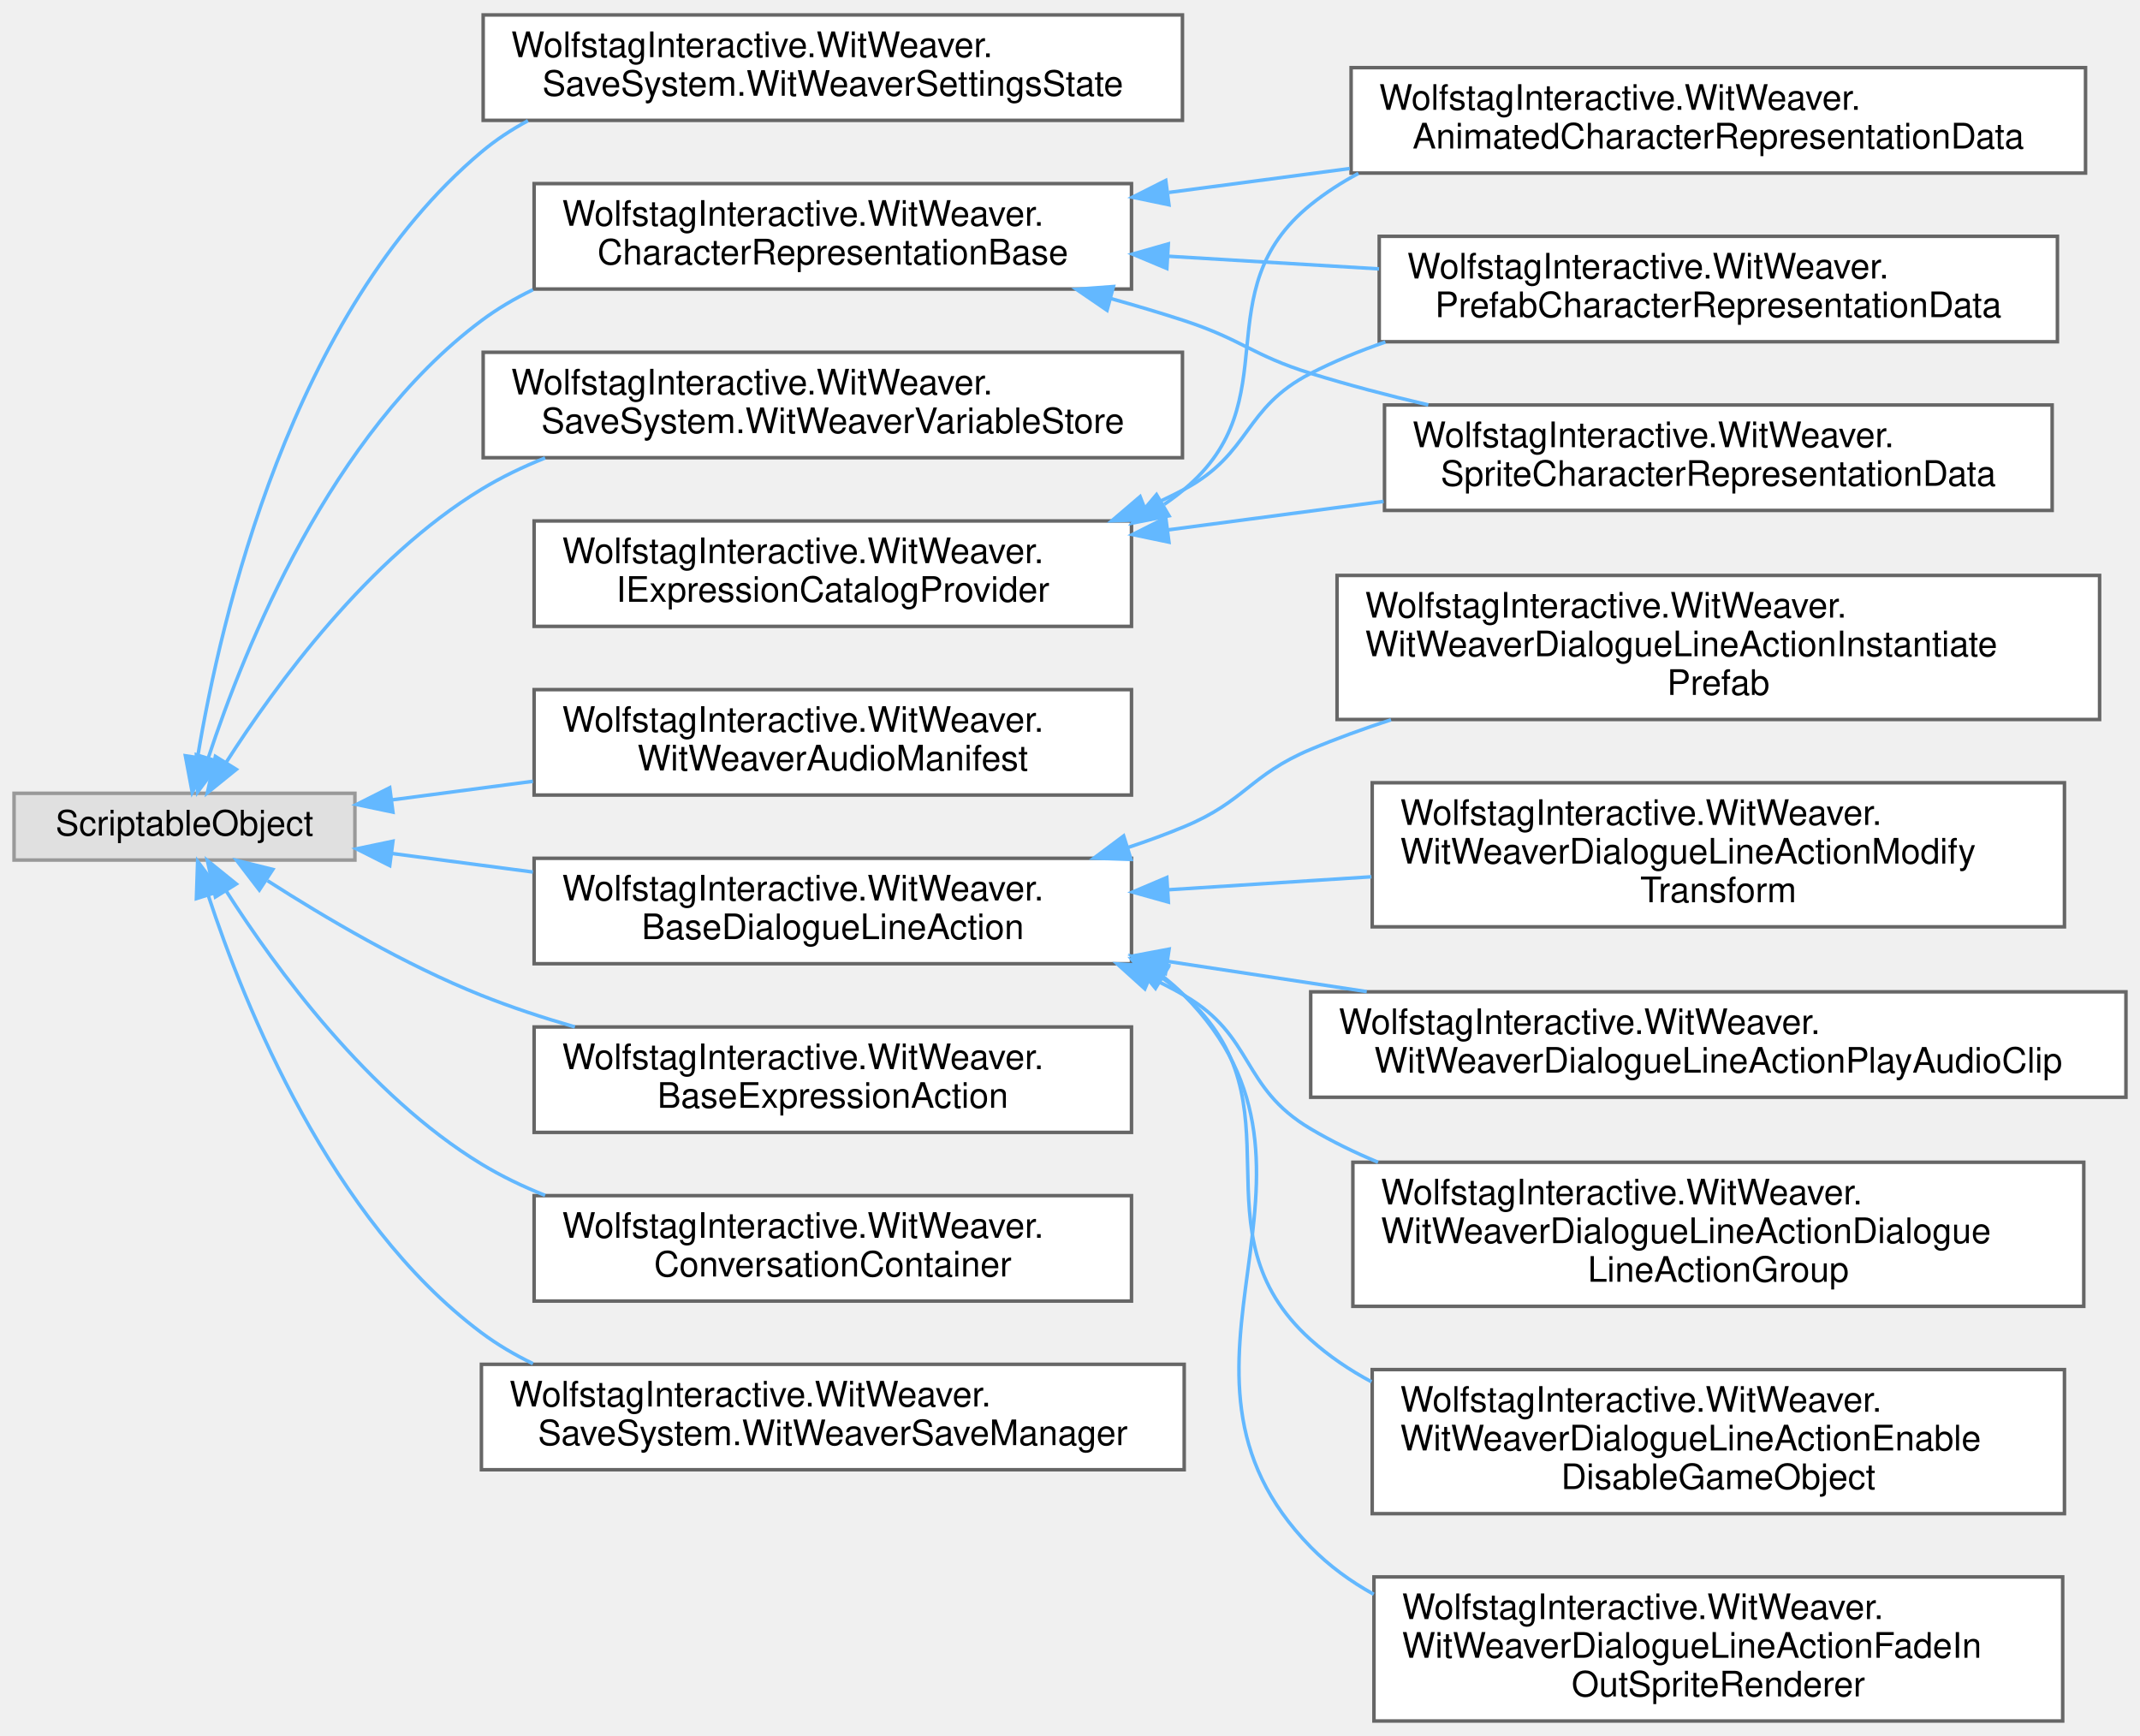
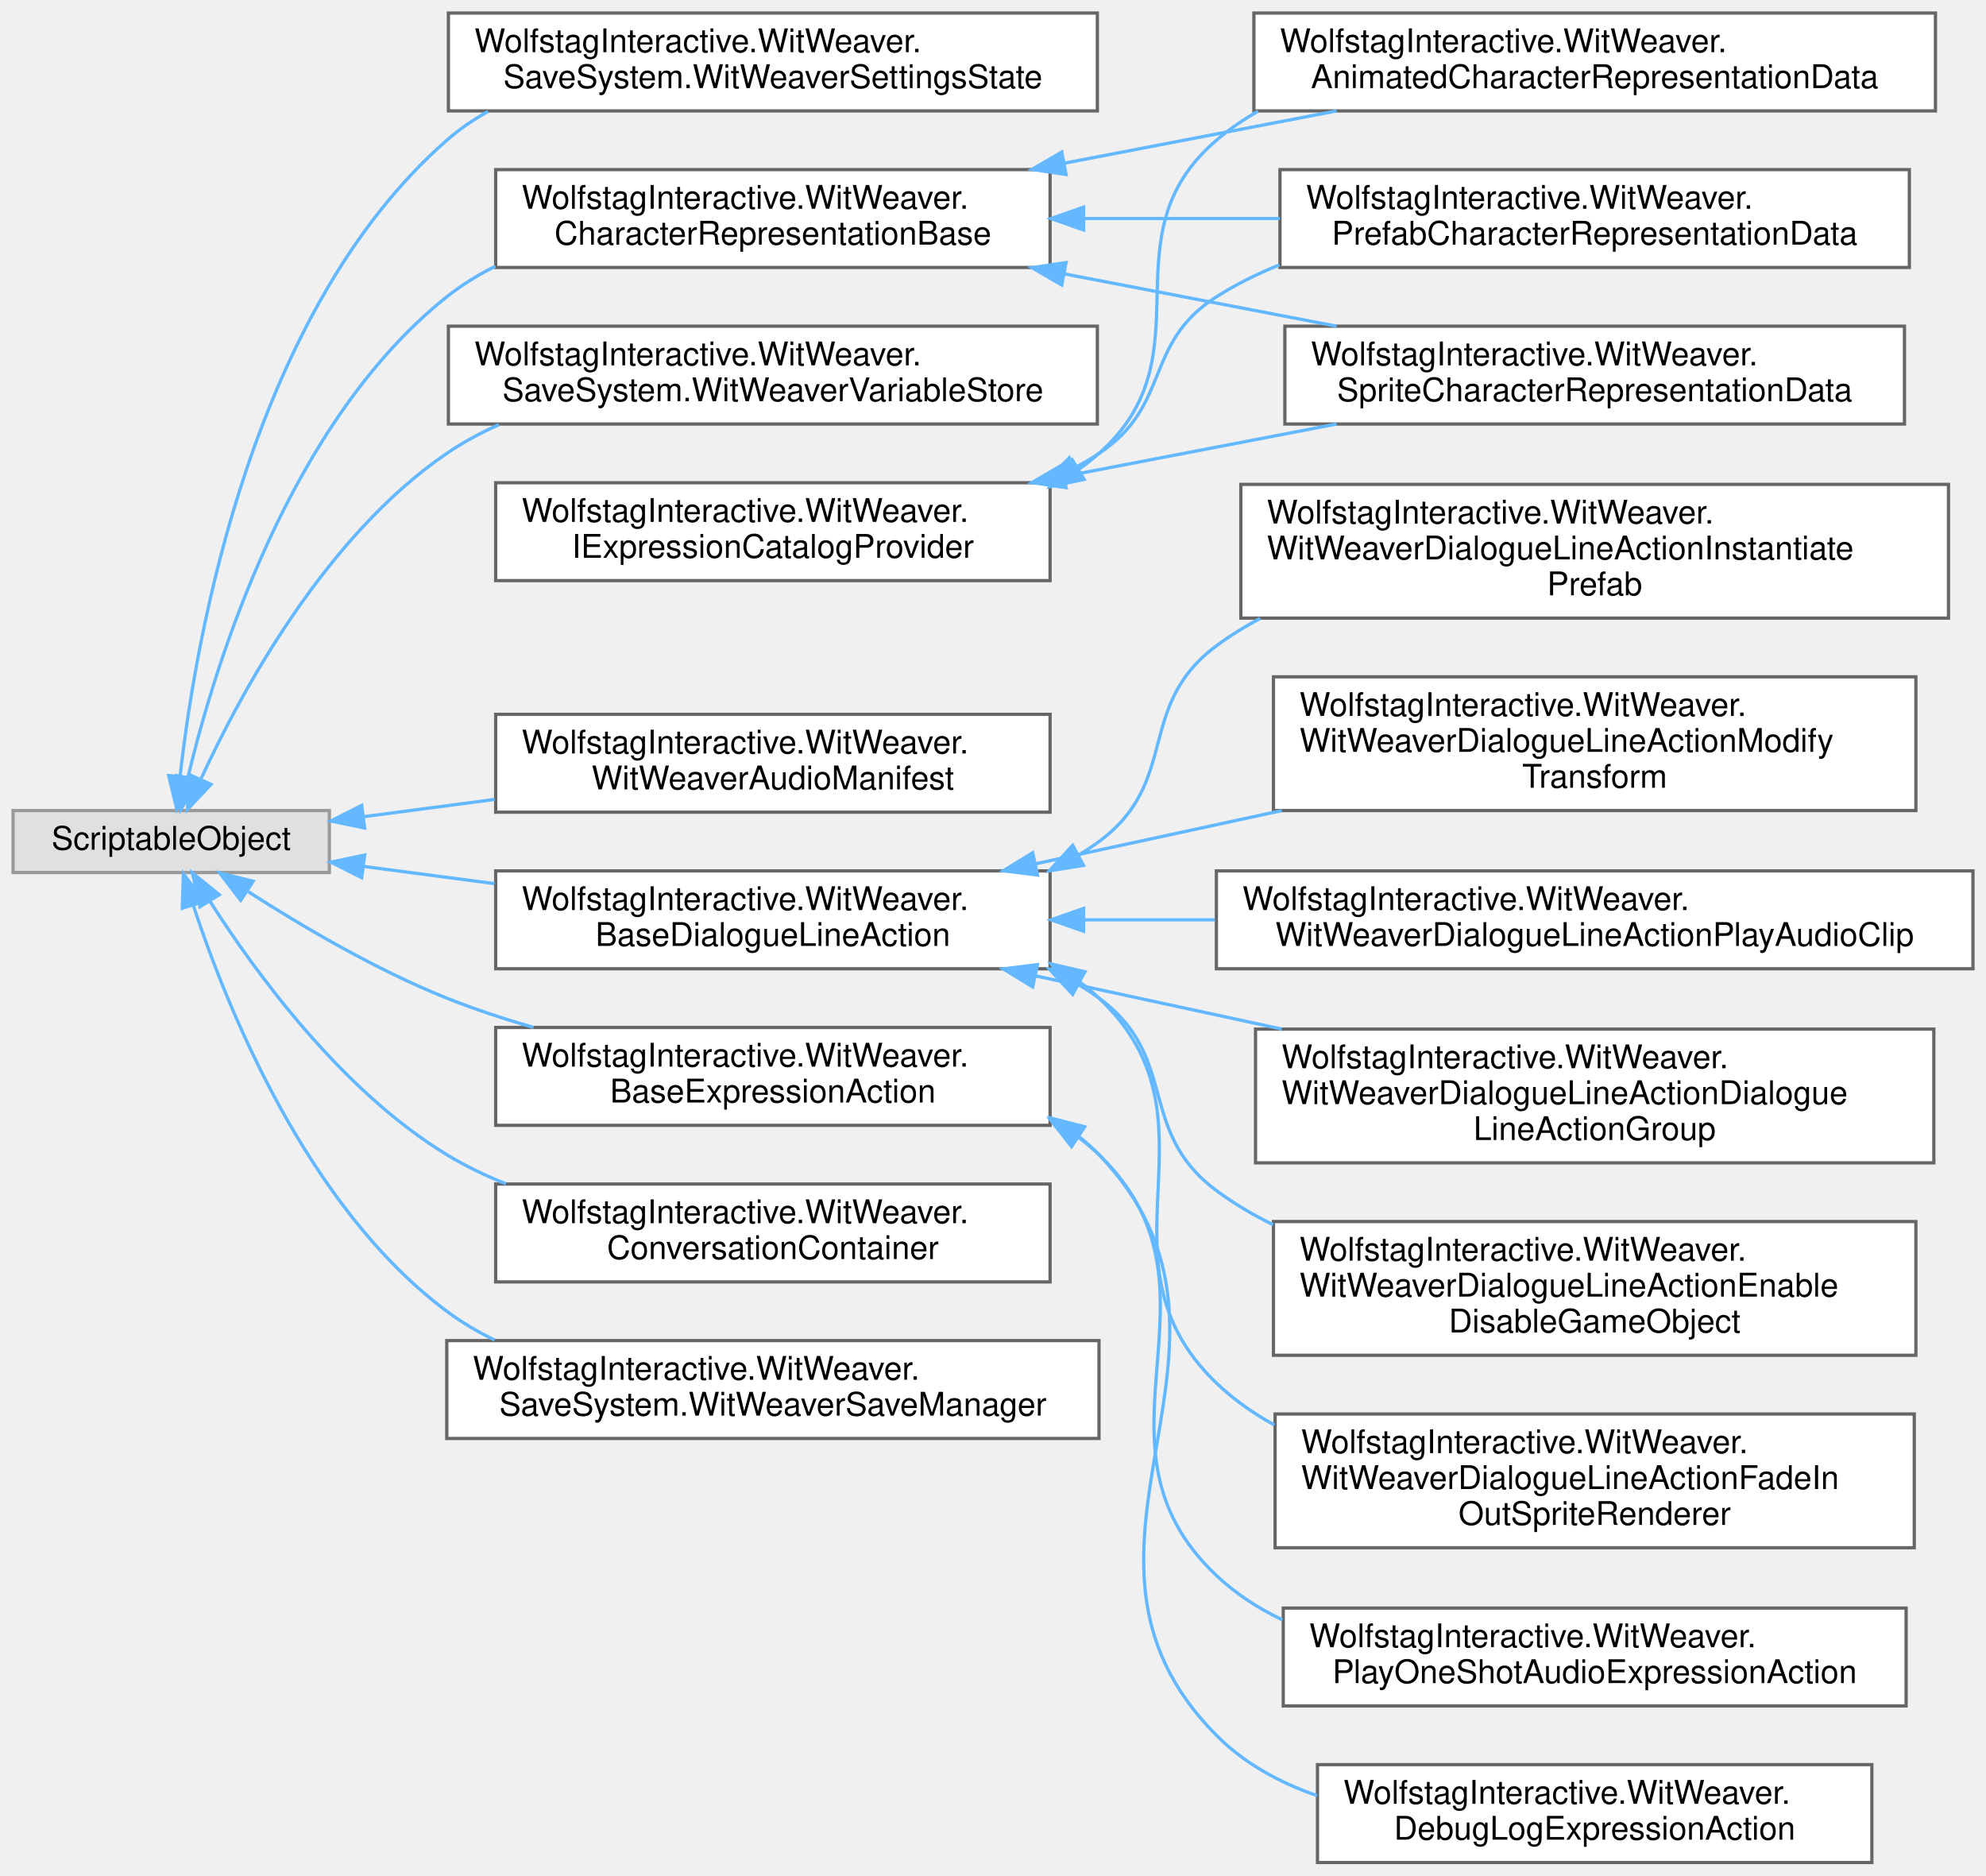
- <svg xmlns="http://www.w3.org/2000/svg" xmlns:xlink="http://www.w3.org/1999/xlink" width="609pt" height="494pt" viewBox="0.00 0.00 609.00 493.50">
-   <g id="graph0" class="graph" transform="scale(1 1) rotate(0) translate(4 489.5)">
+ <svg xmlns="http://www.w3.org/2000/svg" xmlns:xlink="http://www.w3.org/1999/xlink" width="609pt" height="575pt" viewBox="0.00 0.00 609.00 575.00">
+   <g id="graph0" class="graph" transform="scale(1 1) rotate(0) translate(4 571)">
    <g id="Node000000" class="node">
      <g id="a_Node000000">
        <a xlink:href="interfaceWolfstagInteractive_1_1WitWeaver_1_1IExpressionCatalogProvider.html" target="_top" xlink:title="Implemented by character representations that expose a list of expressions (stable GUID + human-reada...">
-           <polygon fill="white" stroke="#666666" points="318,-341.5 148,-341.5 148,-311.5 318,-311.5 318,-341.5" />
-           <text text-anchor="start" x="156" y="-329.5" font-family="Helvetica,sans-Serif" font-size="10.00">WolfstagInteractive.WitWeaver.</text>
-           <text text-anchor="middle" x="233" y="-318.5" font-family="Helvetica,sans-Serif" font-size="10.00">IExpressionCatalogProvider</text>
+           <polygon fill="white" stroke="#666666" points="318,-423 148,-423 148,-393 318,-393 318,-423" />
+           <text text-anchor="start" x="156" y="-411" font-family="Helvetica,sans-Serif" font-size="10.00">WolfstagInteractive.WitWeaver.</text>
+           <text text-anchor="middle" x="233" y="-400" font-family="Helvetica,sans-Serif" font-size="10.00">IExpressionCatalogProvider</text>
        </a>
      </g>
    </g>
    <g id="Node000001" class="node">
      <g id="a_Node000001">
        <a xlink:href="classWolfstagInteractive_1_1WitWeaver_1_1AnimatedCharacterRepresentationData.html" target="_top" xlink:title=" ">
-           <polygon fill="white" stroke="#666666" points="589.5,-470.5 380.5,-470.5 380.5,-440.5 589.5,-440.5 589.5,-470.5" />
-           <text text-anchor="start" x="388.5" y="-458.5" font-family="Helvetica,sans-Serif" font-size="10.00">WolfstagInteractive.WitWeaver.</text>
-           <text text-anchor="middle" x="485" y="-447.5" font-family="Helvetica,sans-Serif" font-size="10.00">AnimatedCharacterRepresentationData</text>
+           <polygon fill="white" stroke="#666666" points="589.5,-567 380.5,-567 380.5,-537 589.5,-537 589.5,-567" />
+           <text text-anchor="start" x="388.5" y="-555" font-family="Helvetica,sans-Serif" font-size="10.00">WolfstagInteractive.WitWeaver.</text>
+           <text text-anchor="middle" x="485" y="-544" font-family="Helvetica,sans-Serif" font-size="10.00">AnimatedCharacterRepresentationData</text>
        </a>
      </g>
    </g>
    <g id="edge62_Node000000_Node000001" class="edge">
      <g id="a_edge62_Node000000_Node000001">
        <a xlink:title=" ">
-           <path fill="none" stroke="#63b8ff" d="M327.31,-346.22C329.28,-347.56 331.18,-348.98 333,-350.5 363.25,-375.73 338.35,-406.75 369,-431.5 373.21,-434.89 377.77,-437.84 382.58,-440.4" />
-           <polygon fill="#63b8ff" stroke="#63b8ff" points="328.68,-342.96 318.29,-340.9 325.12,-348.99 328.68,-342.96" />
+           <path fill="none" stroke="#63b8ff" d="M326.8,-427.12C328.96,-428.63 331.03,-430.26 333,-432 367.11,-462.22 334.41,-498.34 369,-528 372.95,-531.39 377.25,-534.33 381.8,-536.9" />
+           <polygon fill="#63b8ff" stroke="#63b8ff" points="328.44,-424.03 318.07,-421.85 324.82,-430.02 328.44,-424.03" />
        </a>
      </g>
    </g>
    <g id="Node000003" class="node">
      <g id="a_Node000003">
        <a xlink:href="classWolfstagInteractive_1_1WitWeaver_1_1PrefabCharacterRepresentationData.html" target="_top" xlink:title="Defines how a prefab-based character is displayed in a WitWeaver conversation.">
-           <polygon fill="white" stroke="#666666" points="581.5,-422.5 388.5,-422.5 388.5,-392.5 581.5,-392.5 581.5,-422.5" />
-           <text text-anchor="start" x="396.5" y="-410.5" font-family="Helvetica,sans-Serif" font-size="10.00">WolfstagInteractive.WitWeaver.</text>
-           <text text-anchor="middle" x="485" y="-399.5" font-family="Helvetica,sans-Serif" font-size="10.00">PrefabCharacterRepresentationData</text>
+           <polygon fill="white" stroke="#666666" points="581.5,-519 388.5,-519 388.5,-489 581.5,-489 581.5,-519" />
+           <text text-anchor="start" x="396.5" y="-507" font-family="Helvetica,sans-Serif" font-size="10.00">WolfstagInteractive.WitWeaver.</text>
+           <text text-anchor="middle" x="485" y="-496" font-family="Helvetica,sans-Serif" font-size="10.00">PrefabCharacterRepresentationData</text>
        </a>
      </g>
    </g>
    <g id="edge63_Node000000_Node000003" class="edge">
      <g id="a_edge63_Node000000_Node000003">
        <a xlink:title=" ">
-           <path fill="none" stroke="#63b8ff" d="M321.98,-345.26C325.77,-346.87 329.46,-348.61 333,-350.5 352.15,-360.71 349.69,-373.6 369,-383.5 375.71,-386.94 382.89,-389.89 390.25,-392.42" />
-           <polygon fill="#63b8ff" stroke="#63b8ff" points="322.99,-341.9 312.4,-341.54 320.45,-348.42 322.99,-341.9" />
+           <path fill="none" stroke="#63b8ff" d="M325.47,-427.52C328.06,-428.91 330.58,-430.4 333,-432 355.27,-446.67 346.5,-465.69 369,-480 375.02,-483.83 381.55,-487.06 388.33,-489.79" />
+           <polygon fill="#63b8ff" stroke="#63b8ff" points="326.93,-424.34 316.4,-423.16 323.89,-430.65 326.93,-424.34" />
        </a>
      </g>
    </g>
    <g id="Node000004" class="node">
      <g id="a_Node000004">
        <a xlink:href="classWolfstagInteractive_1_1WitWeaver_1_1SpriteCharacterRepresentationData.html" target="_top" xlink:title=" ">
-           <polygon fill="white" stroke="#666666" points="580,-374.5 390,-374.5 390,-344.5 580,-344.5 580,-374.5" />
-           <text text-anchor="start" x="398" y="-362.5" font-family="Helvetica,sans-Serif" font-size="10.00">WolfstagInteractive.WitWeaver.</text>
-           <text text-anchor="middle" x="485" y="-351.5" font-family="Helvetica,sans-Serif" font-size="10.00">SpriteCharacterRepresentationData</text>
+           <polygon fill="white" stroke="#666666" points="580,-471 390,-471 390,-441 580,-441 580,-471" />
+           <text text-anchor="start" x="398" y="-459" font-family="Helvetica,sans-Serif" font-size="10.00">WolfstagInteractive.WitWeaver.</text>
+           <text text-anchor="middle" x="485" y="-448" font-family="Helvetica,sans-Serif" font-size="10.00">SpriteCharacterRepresentationData</text>
        </a>
      </g>
    </g>
    <g id="edge64_Node000000_Node000004" class="edge">
      <g id="a_edge64_Node000000_Node000004">
        <a xlink:title=" ">
-           <path fill="none" stroke="#63b8ff" d="M328.37,-338.96C348.45,-341.61 369.67,-344.41 389.75,-347.06" />
-           <polygon fill="#63b8ff" stroke="#63b8ff" points="328.66,-335.47 318.29,-337.63 327.75,-342.4 328.66,-335.47" />
+           <path fill="none" stroke="#63b8ff" d="M322.33,-424.96C349.57,-430.19 379.36,-435.91 405.86,-441" />
+           <polygon fill="#63b8ff" stroke="#63b8ff" points="322.9,-421.5 312.42,-423.06 321.58,-428.38 322.9,-421.5" />
        </a>
      </g>
    </g>
    <g id="Node000005" class="node">
      <g id="a_Node000005">
        <a xlink:title=" ">
-           <polygon fill="#e0e0e0" stroke="#999999" points="97,-264 0,-264 0,-245 97,-245 97,-264" />
-           <text text-anchor="middle" x="48.5" y="-252" font-family="Helvetica,sans-Serif" font-size="10.00">ScriptableObject</text>
+           <polygon fill="#e0e0e0" stroke="#999999" points="97,-322.5 0,-322.5 0,-303.5 97,-303.5 97,-322.5" />
+           <text text-anchor="middle" x="48.5" y="-310.5" font-family="Helvetica,sans-Serif" font-size="10.00">ScriptableObject</text>
        </a>
      </g>
    </g>
    <g id="Node000006" class="node">
      <g id="a_Node000006">
        <a xlink:href="classWolfstagInteractive_1_1WitWeaver_1_1BaseDialogueLineAction.html" target="_top" xlink:title="Base ScriptableObject class for all WitWeaver dialogue line actions.">
-           <polygon fill="white" stroke="#666666" points="318,-245.5 148,-245.5 148,-215.5 318,-215.5 318,-245.5" />
-           <text text-anchor="start" x="156" y="-233.5" font-family="Helvetica,sans-Serif" font-size="10.00">WolfstagInteractive.WitWeaver.</text>
-           <text text-anchor="middle" x="233" y="-222.5" font-family="Helvetica,sans-Serif" font-size="10.00">BaseDialogueLineAction</text>
+           <polygon fill="white" stroke="#666666" points="318,-304 148,-304 148,-274 318,-274 318,-304" />
+           <text text-anchor="start" x="156" y="-292" font-family="Helvetica,sans-Serif" font-size="10.00">WolfstagInteractive.WitWeaver.</text>
+           <text text-anchor="middle" x="233" y="-281" font-family="Helvetica,sans-Serif" font-size="10.00">BaseDialogueLineAction</text>
        </a>
      </g>
    </g>
    <g id="edge65_Node000005_Node000006" class="edge">
      <g id="a_edge65_Node000005_Node000006">
        <a xlink:title=" ">
-           <path fill="none" stroke="#63b8ff" d="M107.47,-246.88C120.26,-245.19 134.07,-243.38 147.67,-241.59" />
-           <polygon fill="#63b8ff" stroke="#63b8ff" points="106.91,-243.42 97.45,-248.19 107.82,-250.36 106.91,-243.42" />
+           <path fill="none" stroke="#63b8ff" d="M107.47,-305.38C120.26,-303.69 134.07,-301.88 147.67,-300.09" />
+           <polygon fill="#63b8ff" stroke="#63b8ff" points="106.91,-301.92 97.45,-306.69 107.82,-308.86 106.91,-301.92" />
        </a>
      </g>
    </g>
    <g id="Node000013" class="node">
      <g id="a_Node000013">
        <a xlink:href="classWolfstagInteractive_1_1WitWeaver_1_1BaseExpressionAction.html" target="_top" xlink:title="Abstract base ScriptableObject for custom expression actions.">
-           <polygon fill="white" stroke="#666666" points="318,-197.5 148,-197.5 148,-167.5 318,-167.5 318,-197.5" />
-           <text text-anchor="start" x="156" y="-185.5" font-family="Helvetica,sans-Serif" font-size="10.00">WolfstagInteractive.WitWeaver.</text>
-           <text text-anchor="middle" x="233" y="-174.5" font-family="Helvetica,sans-Serif" font-size="10.00">BaseExpressionAction</text>
+           <polygon fill="white" stroke="#666666" points="318,-256 148,-256 148,-226 318,-226 318,-256" />
+           <text text-anchor="start" x="156" y="-244" font-family="Helvetica,sans-Serif" font-size="10.00">WolfstagInteractive.WitWeaver.</text>
+           <text text-anchor="middle" x="233" y="-233" font-family="Helvetica,sans-Serif" font-size="10.00">BaseExpressionAction</text>
        </a>
      </g>
    </g>
    <g id="edge72_Node000005_Node000013" class="edge">
      <g id="a_edge72_Node000005_Node000013">
        <a xlink:title=" ">
-           <path fill="none" stroke="#63b8ff" d="M72.14,-239.12C88.45,-228.64 111.32,-215.15 133,-206.5 141.46,-203.12 150.52,-200.13 159.6,-197.51" />
-           <polygon fill="#63b8ff" stroke="#63b8ff" points="69.8,-236.47 63.36,-244.88 73.64,-242.33 69.8,-236.47" />
+           <path fill="none" stroke="#63b8ff" d="M72.14,-297.62C88.45,-287.14 111.32,-273.65 133,-265 141.46,-261.62 150.52,-258.63 159.6,-256.01" />
+           <polygon fill="#63b8ff" stroke="#63b8ff" points="69.8,-294.97 63.36,-303.38 73.64,-300.83 69.8,-294.97" />
        </a>
      </g>
    </g>
    <g id="Node000002" class="node">
      <g id="a_Node000002">
        <a xlink:href="classWolfstagInteractive_1_1WitWeaver_1_1CharacterRepresentationBase.html" target="_top" xlink:title="Abstract ScriptableObject base class for all character visual representations.">
-           <polygon fill="white" stroke="#666666" points="318,-437.5 148,-437.5 148,-407.5 318,-407.5 318,-437.5" />
-           <text text-anchor="start" x="156" y="-425.5" font-family="Helvetica,sans-Serif" font-size="10.00">WolfstagInteractive.WitWeaver.</text>
-           <text text-anchor="middle" x="233" y="-414.5" font-family="Helvetica,sans-Serif" font-size="10.00">CharacterRepresentationBase</text>
-         </a>
-       </g>
-     </g>
-     <g id="edge73_Node000005_Node000002" class="edge">
-       <g id="a_edge73_Node000005_Node000002">
-         <a xlink:title=" ">
-           <path fill="none" stroke="#63b8ff" d="M55.29,-274.12C65.59,-305.44 90.13,-366.48 133,-398.5 137.53,-401.89 142.48,-404.8 147.67,-407.31" />
-           <polygon fill="#63b8ff" stroke="#63b8ff" points="58.57,-272.87 52.24,-264.37 51.89,-274.96 58.57,-272.87" />
-         </a>
-       </g>
-     </g>
-     <g id="Node000014" class="node">
-       <g id="a_Node000014">
-         <a xlink:href="classWolfstagInteractive_1_1WitWeaver_1_1ConversationContainer.html" target="_top" xlink:title="ScriptableObject that groups one or more WitWeaverConversationData assets into a single addressable u...">
-           <polygon fill="white" stroke="#666666" points="318,-149.5 148,-149.5 148,-119.5 318,-119.5 318,-149.5" />
-           <text text-anchor="start" x="156" y="-137.5" font-family="Helvetica,sans-Serif" font-size="10.00">WolfstagInteractive.WitWeaver.</text>
-           <text text-anchor="middle" x="233" y="-126.5" font-family="Helvetica,sans-Serif" font-size="10.00">ConversationContainer</text>
-         </a>
-       </g>
-     </g>
-     <g id="edge77_Node000005_Node000014" class="edge">
-       <g id="a_edge77_Node000005_Node000014">
-         <a xlink:title=" ">
-           <path fill="none" stroke="#63b8ff" d="M60.39,-236.17C74.39,-214.25 100.78,-178.1 133,-158.5 138.67,-155.05 144.8,-152.1 151.13,-149.57" />
-           <polygon fill="#63b8ff" stroke="#63b8ff" points="57.3,-234.51 55.01,-244.86 63.25,-238.2 57.3,-234.51" />
-         </a>
-       </g>
-     </g>
-     <g id="Node000015" class="node">
-       <g id="a_Node000015">
-         <a xlink:href="classWolfstagInteractive_1_1WitWeaver_1_1SaveSystem_1_1WitWeaverSaveManager.html" target="_top" xlink:title=" ">
-           <polygon fill="white" stroke="#666666" points="333,-101.5 133,-101.5 133,-71.5 333,-71.5 333,-101.5" />
-           <text text-anchor="start" x="141" y="-89.5" font-family="Helvetica,sans-Serif" font-size="10.00">WolfstagInteractive.WitWeaver.</text>
-           <text text-anchor="middle" x="233" y="-78.5" font-family="Helvetica,sans-Serif" font-size="10.00">SaveSystem.WitWeaverSaveManager</text>
-         </a>
-       </g>
-     </g>
-     <g id="edge78_Node000005_Node000015" class="edge">
-       <g id="a_edge78_Node000005_Node000015">
-         <a xlink:title=" ">
-           <path fill="none" stroke="#63b8ff" d="M55.29,-234.88C65.59,-203.56 90.13,-142.52 133,-110.5 137.53,-107.11 142.48,-104.2 147.67,-101.69" />
-           <polygon fill="#63b8ff" stroke="#63b8ff" points="51.89,-234.04 52.24,-244.63 58.57,-236.13 51.89,-234.04" />
+           <polygon fill="white" stroke="#666666" points="318,-519 148,-519 148,-489 318,-489 318,-519" />
+           <text text-anchor="start" x="156" y="-507" font-family="Helvetica,sans-Serif" font-size="10.00">WolfstagInteractive.WitWeaver.</text>
+           <text text-anchor="middle" x="233" y="-496" font-family="Helvetica,sans-Serif" font-size="10.00">CharacterRepresentationBase</text>
+         </a>
+       </g>
+     </g>
+     <g id="edge75_Node000005_Node000002" class="edge">
+       <g id="a_edge75_Node000005_Node000002">
+         <a xlink:title=" ">
+           <path fill="none" stroke="#63b8ff" d="M53.63,-332.71C62.07,-367.92 84.72,-441.55 133,-480 137.57,-483.64 142.6,-486.73 147.9,-489.37" />
+           <polygon fill="#63b8ff" stroke="#63b8ff" points="56.99,-331.7 51.37,-322.72 50.16,-333.24 56.99,-331.7" />
        </a>
      </g>
    </g>
    <g id="Node000016" class="node">
      <g id="a_Node000016">
-         <a xlink:href="classWolfstagInteractive_1_1WitWeaver_1_1SaveSystem_1_1WitWeaverSettingsState.html" target="_top" xlink:title="ScriptableObject that bridges WitWeaverLanguageManager with the save system.">
-           <polygon fill="white" stroke="#666666" points="332.5,-485.5 133.5,-485.5 133.5,-455.5 332.5,-455.5 332.5,-485.5" />
-           <text text-anchor="start" x="141.5" y="-473.5" font-family="Helvetica,sans-Serif" font-size="10.00">WolfstagInteractive.WitWeaver.</text>
-           <text text-anchor="middle" x="233" y="-462.5" font-family="Helvetica,sans-Serif" font-size="10.00">SaveSystem.WitWeaverSettingsState</text>
+         <a xlink:href="classWolfstagInteractive_1_1WitWeaver_1_1ConversationContainer.html" target="_top" xlink:title="ScriptableObject that groups one or more WitWeaverConversationData assets into a single addressable u...">
+           <polygon fill="white" stroke="#666666" points="318,-208 148,-208 148,-178 318,-178 318,-208" />
+           <text text-anchor="start" x="156" y="-196" font-family="Helvetica,sans-Serif" font-size="10.00">WolfstagInteractive.WitWeaver.</text>
+           <text text-anchor="middle" x="233" y="-185" font-family="Helvetica,sans-Serif" font-size="10.00">ConversationContainer</text>
        </a>
      </g>
    </g>
    <g id="edge79_Node000005_Node000016" class="edge">
      <g id="a_edge79_Node000005_Node000016">
        <a xlink:title=" ">
-           <path fill="none" stroke="#63b8ff" d="M52.25,-274.37C58.75,-313.56 78.81,-400.93 133,-446.5 137.06,-449.91 141.53,-452.86 146.25,-455.4" />
-           <polygon fill="#63b8ff" stroke="#63b8ff" points="55.67,-273.62 50.7,-264.27 48.75,-274.68 55.67,-273.62" />
+           <path fill="none" stroke="#63b8ff" d="M60.39,-294.67C74.39,-272.75 100.78,-236.6 133,-217 138.67,-213.55 144.8,-210.6 151.13,-208.07" />
+           <polygon fill="#63b8ff" stroke="#63b8ff" points="57.3,-293.01 55.01,-303.36 63.25,-296.7 57.3,-293.01" />
        </a>
      </g>
    </g>
    <g id="Node000017" class="node">
      <g id="a_Node000017">
-         <a xlink:href="classWolfstagInteractive_1_1WitWeaver_1_1SaveSystem_1_1WitWeaverVariableStore.html" target="_top" xlink:title=" ">
-           <polygon fill="white" stroke="#666666" points="332.5,-389.5 133.5,-389.5 133.5,-359.5 332.5,-359.5 332.5,-389.5" />
-           <text text-anchor="start" x="141.5" y="-377.5" font-family="Helvetica,sans-Serif" font-size="10.00">WolfstagInteractive.WitWeaver.</text>
-           <text text-anchor="middle" x="233" y="-366.5" font-family="Helvetica,sans-Serif" font-size="10.00">SaveSystem.WitWeaverVariableStore</text>
+         <a xlink:href="classWolfstagInteractive_1_1WitWeaver_1_1SaveSystem_1_1WitWeaverSaveManager.html" target="_top" xlink:title=" ">
+           <polygon fill="white" stroke="#666666" points="333,-160 133,-160 133,-130 333,-130 333,-160" />
+           <text text-anchor="start" x="141" y="-148" font-family="Helvetica,sans-Serif" font-size="10.00">WolfstagInteractive.WitWeaver.</text>
+           <text text-anchor="middle" x="233" y="-137" font-family="Helvetica,sans-Serif" font-size="10.00">SaveSystem.WitWeaverSaveManager</text>
        </a>
      </g>
    </g>
    <g id="edge80_Node000005_Node000017" class="edge">
      <g id="a_edge80_Node000005_Node000017">
        <a xlink:title=" ">
-           <path fill="none" stroke="#63b8ff" d="M60.39,-272.83C74.39,-294.75 100.78,-330.9 133,-350.5 138.67,-353.95 144.8,-356.9 151.13,-359.43" />
-           <polygon fill="#63b8ff" stroke="#63b8ff" points="63.25,-270.8 55.01,-264.14 57.3,-274.49 63.25,-270.8" />
+           <path fill="none" stroke="#63b8ff" d="M55.29,-293.38C65.59,-262.06 90.13,-201.02 133,-169 137.53,-165.61 142.48,-162.7 147.67,-160.19" />
+           <polygon fill="#63b8ff" stroke="#63b8ff" points="51.89,-292.54 52.24,-303.13 58.57,-294.63 51.89,-292.54" />
        </a>
      </g>
    </g>
    <g id="Node000018" class="node">
      <g id="a_Node000018">
-         <a xlink:href="classWolfstagInteractive_1_1WitWeaver_1_1WitWeaverAudioManifest.html" target="_top" xlink:title="Maps dialogue line IDs to audio clips or middleware references, supporting Unity AudioSource,...">
-           <polygon fill="white" stroke="#666666" points="318,-293.5 148,-293.5 148,-263.5 318,-263.5 318,-293.5" />
-           <text text-anchor="start" x="156" y="-281.5" font-family="Helvetica,sans-Serif" font-size="10.00">WolfstagInteractive.WitWeaver.</text>
-           <text text-anchor="middle" x="233" y="-270.5" font-family="Helvetica,sans-Serif" font-size="10.00">WitWeaverAudioManifest</text>
+         <a xlink:href="classWolfstagInteractive_1_1WitWeaver_1_1SaveSystem_1_1WitWeaverSettingsState.html" target="_top" xlink:title="ScriptableObject that bridges WitWeaverLanguageManager with the save system.">
+           <polygon fill="white" stroke="#666666" points="332.5,-567 133.5,-567 133.5,-537 332.5,-537 332.5,-567" />
+           <text text-anchor="start" x="141.5" y="-555" font-family="Helvetica,sans-Serif" font-size="10.00">WolfstagInteractive.WitWeaver.</text>
+           <text text-anchor="middle" x="233" y="-544" font-family="Helvetica,sans-Serif" font-size="10.00">SaveSystem.WitWeaverSettingsState</text>
        </a>
      </g>
    </g>
    <g id="edge81_Node000005_Node000018" class="edge">
      <g id="a_edge81_Node000005_Node000018">
        <a xlink:title=" ">
-           <path fill="none" stroke="#63b8ff" d="M107.47,-262.12C120.26,-263.81 134.07,-265.62 147.67,-267.41" />
-           <polygon fill="#63b8ff" stroke="#63b8ff" points="107.82,-258.64 97.45,-260.81 106.91,-265.58 107.82,-258.64" />
+           <path fill="none" stroke="#63b8ff" d="M51.24,-333.16C56.04,-375.86 73.39,-475.81 133,-528 136.86,-531.38 141.11,-534.3 145.63,-536.82" />
+           <polygon fill="#63b8ff" stroke="#63b8ff" points="54.7,-332.53 50.21,-322.93 47.73,-333.23 54.7,-332.53" />
+         </a>
+       </g>
+     </g>
+     <g id="Node000019" class="node">
+       <g id="a_Node000019">
+         <a xlink:href="classWolfstagInteractive_1_1WitWeaver_1_1SaveSystem_1_1WitWeaverVariableStore.html" target="_top" xlink:title=" ">
+           <polygon fill="white" stroke="#666666" points="332.5,-471 133.5,-471 133.5,-441 332.5,-441 332.5,-471" />
+           <text text-anchor="start" x="141.5" y="-459" font-family="Helvetica,sans-Serif" font-size="10.00">WolfstagInteractive.WitWeaver.</text>
+           <text text-anchor="middle" x="233" y="-448" font-family="Helvetica,sans-Serif" font-size="10.00">SaveSystem.WitWeaverVariableStore</text>
+         </a>
+       </g>
+     </g>
+     <g id="edge82_Node000005_Node000019" class="edge">
+       <g id="a_edge82_Node000005_Node000019">
+         <a xlink:title=" ">
+           <path fill="none" stroke="#63b8ff" d="M57.63,-332.21C69.92,-358.87 95.81,-406.65 133,-432 137.97,-435.39 143.36,-438.3 148.98,-440.8" />
+           <polygon fill="#63b8ff" stroke="#63b8ff" points="60.71,-330.54 53.46,-322.82 54.31,-333.38 60.71,-330.54" />
+         </a>
+       </g>
+     </g>
+     <g id="Node000020" class="node">
+       <g id="a_Node000020">
+         <a xlink:href="classWolfstagInteractive_1_1WitWeaver_1_1WitWeaverAudioManifest.html" target="_top" xlink:title="Maps dialogue line IDs to audio clips or middleware references, supporting Unity AudioSource,...">
+           <polygon fill="white" stroke="#666666" points="318,-352 148,-352 148,-322 318,-322 318,-352" />
+           <text text-anchor="start" x="156" y="-340" font-family="Helvetica,sans-Serif" font-size="10.00">WolfstagInteractive.WitWeaver.</text>
+           <text text-anchor="middle" x="233" y="-329" font-family="Helvetica,sans-Serif" font-size="10.00">WitWeaverAudioManifest</text>
+         </a>
+       </g>
+     </g>
+     <g id="edge83_Node000005_Node000020" class="edge">
+       <g id="a_edge83_Node000005_Node000020">
+         <a xlink:title=" ">
+           <path fill="none" stroke="#63b8ff" d="M107.47,-320.62C120.26,-322.31 134.07,-324.12 147.67,-325.91" />
+           <polygon fill="#63b8ff" stroke="#63b8ff" points="107.82,-317.14 97.45,-319.31 106.91,-324.08 107.82,-317.14" />
        </a>
      </g>
    </g>
    <g id="Node000007" class="node">
      <g id="a_Node000007">
        <a xlink:href="classWolfstagInteractive_1_1WitWeaver_1_1WitWeaverDialogueLineActionDialogueLineActionGroup.html" target="_top" xlink:title=" ">
-           <polygon fill="white" stroke="#666666" points="589,-159 381,-159 381,-118 589,-118 589,-159" />
-           <text text-anchor="start" x="389" y="-147" font-family="Helvetica,sans-Serif" font-size="10.00">WolfstagInteractive.WitWeaver.</text>
-           <text text-anchor="start" x="389" y="-136" font-family="Helvetica,sans-Serif" font-size="10.00">WitWeaverDialogueLineActionDialogue</text>
-           <text text-anchor="middle" x="485" y="-125" font-family="Helvetica,sans-Serif" font-size="10.00">LineActionGroup</text>
+           <polygon fill="white" stroke="#666666" points="589,-255.5 381,-255.5 381,-214.5 589,-214.5 589,-255.5" />
+           <text text-anchor="start" x="389" y="-243.5" font-family="Helvetica,sans-Serif" font-size="10.00">WolfstagInteractive.WitWeaver.</text>
+           <text text-anchor="start" x="389" y="-232.5" font-family="Helvetica,sans-Serif" font-size="10.00">WitWeaverDialogueLineActionDialogue</text>
+           <text text-anchor="middle" x="485" y="-221.5" font-family="Helvetica,sans-Serif" font-size="10.00">LineActionGroup</text>
        </a>
      </g>
    </g>
    <g id="edge66_Node000006_Node000007" class="edge">
      <g id="a_edge66_Node000006_Node000007">
        <a xlink:title=" ">
-           <path fill="none" stroke="#63b8ff" d="M323.43,-211.46C326.72,-209.93 329.92,-208.28 333,-206.5 353.13,-194.84 348.97,-180.34 369,-168.5 375.04,-164.93 381.5,-161.78 388.17,-159" />
-           <polygon fill="#63b8ff" stroke="#63b8ff" points="321.8,-208.35 313.94,-215.45 324.52,-214.8 321.8,-208.35" />
+           <path fill="none" stroke="#63b8ff" d="M313.41,-271.85C337.45,-266.65 364.1,-260.9 389.04,-255.51" />
+           <polygon fill="#63b8ff" stroke="#63b8ff" points="312.67,-268.43 303.64,-273.96 314.15,-275.27 312.67,-268.43" />
        </a>
      </g>
    </g>
    <g id="Node000008" class="node">
      <g id="a_Node000008">
        <a xlink:href="classWolfstagInteractive_1_1WitWeaver_1_1WitWeaverDialogueLineActionEnableDisableGameObject.html" target="_top" xlink:title=" ">
-           <polygon fill="white" stroke="#666666" points="583.5,-100 386.5,-100 386.5,-59 583.5,-59 583.5,-100" />
-           <text text-anchor="start" x="394.5" y="-88" font-family="Helvetica,sans-Serif" font-size="10.00">WolfstagInteractive.WitWeaver.</text>
-           <text text-anchor="start" x="394.5" y="-77" font-family="Helvetica,sans-Serif" font-size="10.00">WitWeaverDialogueLineActionEnable</text>
-           <text text-anchor="middle" x="485" y="-66" font-family="Helvetica,sans-Serif" font-size="10.00">DisableGameObject</text>
+           <polygon fill="white" stroke="#666666" points="583.5,-196.5 386.5,-196.5 386.5,-155.5 583.5,-155.5 583.5,-196.5" />
+           <text text-anchor="start" x="394.5" y="-184.5" font-family="Helvetica,sans-Serif" font-size="10.00">WolfstagInteractive.WitWeaver.</text>
+           <text text-anchor="start" x="394.5" y="-173.5" font-family="Helvetica,sans-Serif" font-size="10.00">WitWeaverDialogueLineActionEnable</text>
+           <text text-anchor="middle" x="485" y="-162.5" font-family="Helvetica,sans-Serif" font-size="10.00">DisableGameObject</text>
        </a>
      </g>
    </g>
    <g id="edge67_Node000006_Node000008" class="edge">
      <g id="a_edge67_Node000006_Node000008">
        <a xlink:title=" ">
-           <path fill="none" stroke="#63b8ff" d="M326.81,-211.39C328.97,-209.88 331.04,-208.25 333,-206.5 367.63,-175.62 334.51,-139.54 369,-108.5 374.2,-103.82 380.05,-99.87 386.29,-96.53" />
-           <polygon fill="#63b8ff" stroke="#63b8ff" points="324.83,-208.5 318.1,-216.69 328.46,-214.48 324.83,-208.5" />
+           <path fill="none" stroke="#63b8ff" d="M327.05,-268.96C329.1,-267.71 331.08,-266.4 333,-265 357.81,-246.89 344.34,-224.32 369,-206 374.38,-202 380.25,-198.53 386.4,-195.53" />
+           <polygon fill="#63b8ff" stroke="#63b8ff" points="324.93,-266.12 317.76,-273.92 328.23,-272.3 324.93,-266.12" />
        </a>
      </g>
    </g>
    <g id="Node000009" class="node">
      <g id="a_Node000009">
        <a xlink:href="classWolfstagInteractive_1_1WitWeaver_1_1WitWeaverDialogueLineActionFadeInOutSpriteRenderer.html" target="_top" xlink:title=" ">
-           <polygon fill="white" stroke="#666666" points="583,-41 387,-41 387,0 583,0 583,-41" />
-           <text text-anchor="start" x="395" y="-29" font-family="Helvetica,sans-Serif" font-size="10.00">WolfstagInteractive.WitWeaver.</text>
-           <text text-anchor="start" x="395" y="-18" font-family="Helvetica,sans-Serif" font-size="10.00">WitWeaverDialogueLineActionFadeIn</text>
-           <text text-anchor="middle" x="485" y="-7" font-family="Helvetica,sans-Serif" font-size="10.00">OutSpriteRenderer</text>
+           <polygon fill="white" stroke="#666666" points="583,-137.5 387,-137.5 387,-96.5 583,-96.5 583,-137.5" />
+           <text text-anchor="start" x="395" y="-125.5" font-family="Helvetica,sans-Serif" font-size="10.00">WolfstagInteractive.WitWeaver.</text>
+           <text text-anchor="start" x="395" y="-114.5" font-family="Helvetica,sans-Serif" font-size="10.00">WitWeaverDialogueLineActionFadeIn</text>
+           <text text-anchor="middle" x="485" y="-103.5" font-family="Helvetica,sans-Serif" font-size="10.00">OutSpriteRenderer</text>
        </a>
      </g>
    </g>
    <g id="edge68_Node000006_Node000009" class="edge">
      <g id="a_edge68_Node000006_Node000009">
        <a xlink:title=" ">
-           <path fill="none" stroke="#63b8ff" d="M326.93,-211.86C329.07,-210.21 331.1,-208.43 333,-206.5 383.31,-155.57 318.93,-100.67 369,-49.5 374.26,-44.13 380.35,-39.7 386.94,-36.05" />
-           <polygon fill="#63b8ff" stroke="#63b8ff" points="324.67,-209.16 318.23,-217.57 328.51,-215.01 324.67,-209.16" />
+           <path fill="none" stroke="#63b8ff" d="M326.94,-270.04C329.06,-268.48 331.09,-266.81 333,-265 372.88,-227.37 329.44,-184.97 369,-147 374.28,-141.93 380.31,-137.69 386.78,-134.14" />
+           <polygon fill="#63b8ff" stroke="#63b8ff" points="324.94,-267.16 318.36,-275.47 328.68,-273.08 324.94,-267.16" />
        </a>
      </g>
    </g>
    <g id="Node000010" class="node">
      <g id="a_Node000010">
        <a xlink:href="classWolfstagInteractive_1_1WitWeaver_1_1WitWeaverDialogueLineActionInstantiatePrefab.html" target="_top" xlink:title=" ">
-           <polygon fill="white" stroke="#666666" points="593.5,-326 376.5,-326 376.5,-285 593.5,-285 593.5,-326" />
-           <text text-anchor="start" x="384.5" y="-314" font-family="Helvetica,sans-Serif" font-size="10.00">WolfstagInteractive.WitWeaver.</text>
-           <text text-anchor="start" x="384.5" y="-303" font-family="Helvetica,sans-Serif" font-size="10.00">WitWeaverDialogueLineActionInstantiate</text>
-           <text text-anchor="middle" x="485" y="-292" font-family="Helvetica,sans-Serif" font-size="10.00">Prefab</text>
+           <polygon fill="white" stroke="#666666" points="593.5,-422.5 376.5,-422.5 376.5,-381.5 593.5,-381.5 593.5,-422.5" />
+           <text text-anchor="start" x="384.5" y="-410.5" font-family="Helvetica,sans-Serif" font-size="10.00">WolfstagInteractive.WitWeaver.</text>
+           <text text-anchor="start" x="384.5" y="-399.5" font-family="Helvetica,sans-Serif" font-size="10.00">WitWeaverDialogueLineActionInstantiate</text>
+           <text text-anchor="middle" x="485" y="-388.5" font-family="Helvetica,sans-Serif" font-size="10.00">Prefab</text>
        </a>
      </g>
    </g>
    <g id="edge69_Node000006_Node000010" class="edge">
      <g id="a_edge69_Node000006_Node000010">
        <a xlink:title=" ">
-           <path fill="none" stroke="#63b8ff" d="M317.13,-248.62C322.56,-250.42 327.9,-252.38 333,-254.5 350.32,-261.68 351.71,-269.24 369,-276.5 376.31,-279.57 384.02,-282.37 391.85,-284.92" />
-           <polygon fill="#63b8ff" stroke="#63b8ff" points="317.87,-245.18 307.28,-245.53 315.77,-251.86 317.87,-245.18" />
+           <path fill="none" stroke="#63b8ff" d="M327.07,-309.03C329.11,-310.27 331.09,-311.6 333,-313 358.05,-331.42 344.03,-354.46 369,-373 373.22,-376.13 377.73,-378.92 382.45,-381.42" />
+           <polygon fill="#63b8ff" stroke="#63b8ff" points="328.25,-305.69 317.79,-304.04 324.94,-311.85 328.25,-305.69" />
        </a>
      </g>
    </g>
    <g id="Node000011" class="node">
      <g id="a_Node000011">
        <a xlink:href="classWolfstagInteractive_1_1WitWeaver_1_1WitWeaverDialogueLineActionModifyTransform.html" target="_top" xlink:title=" ">
-           <polygon fill="white" stroke="#666666" points="583.5,-267 386.5,-267 386.5,-226 583.5,-226 583.5,-267" />
-           <text text-anchor="start" x="394.5" y="-255" font-family="Helvetica,sans-Serif" font-size="10.00">WolfstagInteractive.WitWeaver.</text>
-           <text text-anchor="start" x="394.5" y="-244" font-family="Helvetica,sans-Serif" font-size="10.00">WitWeaverDialogueLineActionModify</text>
-           <text text-anchor="middle" x="485" y="-233" font-family="Helvetica,sans-Serif" font-size="10.00">Transform</text>
+           <polygon fill="white" stroke="#666666" points="583.5,-363.5 386.5,-363.5 386.5,-322.5 583.5,-322.5 583.5,-363.5" />
+           <text text-anchor="start" x="394.5" y="-351.5" font-family="Helvetica,sans-Serif" font-size="10.00">WolfstagInteractive.WitWeaver.</text>
+           <text text-anchor="start" x="394.5" y="-340.5" font-family="Helvetica,sans-Serif" font-size="10.00">WitWeaverDialogueLineActionModify</text>
+           <text text-anchor="middle" x="485" y="-329.5" font-family="Helvetica,sans-Serif" font-size="10.00">Transform</text>
        </a>
      </g>
    </g>
    <g id="edge70_Node000006_Node000011" class="edge">
      <g id="a_edge70_Node000006_Node000011">
        <a xlink:title=" ">
-           <path fill="none" stroke="#63b8ff" d="M328.39,-236.54C347.31,-237.75 367.23,-239.03 386.27,-240.24" />
-           <polygon fill="#63b8ff" stroke="#63b8ff" points="328.49,-233.04 318.29,-235.89 328.05,-240.03 328.49,-233.04" />
+           <path fill="none" stroke="#63b8ff" d="M313.41,-306.15C337.45,-311.35 364.1,-317.1 389.04,-322.49" />
+           <polygon fill="#63b8ff" stroke="#63b8ff" points="314.15,-302.73 303.64,-304.04 312.67,-309.57 314.15,-302.73" />
        </a>
      </g>
    </g>
    <g id="Node000012" class="node">
      <g id="a_Node000012">
        <a xlink:href="classWolfstagInteractive_1_1WitWeaver_1_1WitWeaverDialogueLineActionPlayAudioClip.html" target="_top" xlink:title=" ">
-           <polygon fill="white" stroke="#666666" points="601,-207.5 369,-207.5 369,-177.5 601,-177.5 601,-207.5" />
-           <text text-anchor="start" x="377" y="-195.5" font-family="Helvetica,sans-Serif" font-size="10.00">WolfstagInteractive.WitWeaver.</text>
-           <text text-anchor="middle" x="485" y="-184.5" font-family="Helvetica,sans-Serif" font-size="10.00">WitWeaverDialogueLineActionPlayAudioClip</text>
+           <polygon fill="white" stroke="#666666" points="601,-304 369,-304 369,-274 601,-274 601,-304" />
+           <text text-anchor="start" x="377" y="-292" font-family="Helvetica,sans-Serif" font-size="10.00">WolfstagInteractive.WitWeaver.</text>
+           <text text-anchor="middle" x="485" y="-281" font-family="Helvetica,sans-Serif" font-size="10.00">WitWeaverDialogueLineActionPlayAudioClip</text>
        </a>
      </g>
    </g>
    <g id="edge71_Node000006_Node000012" class="edge">
      <g id="a_edge71_Node000006_Node000012">
        <a xlink:title=" ">
-           <path fill="none" stroke="#63b8ff" d="M328.19,-216.18C346.74,-213.36 366.25,-210.4 384.95,-207.56" />
-           <polygon fill="#63b8ff" stroke="#63b8ff" points="327.65,-212.72 318.29,-217.69 328.7,-219.65 327.65,-212.72" />
-         </a>
-       </g>
-     </g>
-     <g id="edge74_Node000002_Node000001" class="edge">
-       <g id="a_edge74_Node000002_Node000001">
-         <a xlink:title=" ">
-           <path fill="none" stroke="#63b8ff" d="M328.65,-434.99C345.46,-437.21 363.06,-439.54 380.11,-441.79" />
-           <polygon fill="#63b8ff" stroke="#63b8ff" points="328.66,-431.47 318.29,-433.63 327.75,-438.4 328.66,-431.47" />
-         </a>
-       </g>
-     </g>
-     <g id="edge75_Node000002_Node000003" class="edge">
-       <g id="a_edge75_Node000002_Node000003">
-         <a xlink:title=" ">
-           <path fill="none" stroke="#63b8ff" d="M328.45,-416.83C348.08,-415.66 368.78,-414.41 388.45,-413.23" />
-           <polygon fill="#63b8ff" stroke="#63b8ff" points="328.06,-413.35 318.29,-417.44 328.48,-420.34 328.06,-413.35" />
-         </a>
-       </g>
-     </g>
-     <g id="edge76_Node000002_Node000004" class="edge">
-       <g id="a_edge76_Node000002_Node000004">
-         <a xlink:title=" ">
-           <path fill="none" stroke="#63b8ff" d="M312.03,-404.81C319.16,-402.82 326.24,-400.71 333,-398.5 349.47,-393.11 352.44,-388.63 369,-383.5 379.72,-380.18 391.13,-377.18 402.46,-374.52" />
-           <polygon fill="#63b8ff" stroke="#63b8ff" points="311.04,-401.45 302.3,-407.43 312.86,-408.21 311.04,-401.45" />
+           <path fill="none" stroke="#63b8ff" d="M328.64,-289C341.69,-289 355.2,-289 368.57,-289" />
+           <polygon fill="#63b8ff" stroke="#63b8ff" points="328.29,-285.5 318.29,-289 328.29,-292.5 328.29,-285.5" />
+         </a>
+       </g>
+     </g>
+     <g id="Node000014" class="node">
+       <g id="a_Node000014">
+         <a xlink:href="classWolfstagInteractive_1_1WitWeaver_1_1DebugLogExpressionAction.html" target="_top" xlink:title="Logs every field of the ExpressionActionContext when the expression it is attached to is applied.">
+           <polygon fill="white" stroke="#666666" points="570,-30 400,-30 400,0 570,0 570,-30" />
+           <text text-anchor="start" x="408" y="-18" font-family="Helvetica,sans-Serif" font-size="10.00">WolfstagInteractive.WitWeaver.</text>
+           <text text-anchor="middle" x="485" y="-7" font-family="Helvetica,sans-Serif" font-size="10.00">DebugLogExpressionAction</text>
+         </a>
+       </g>
+     </g>
+     <g id="edge73_Node000013_Node000014" class="edge">
+       <g id="a_edge73_Node000013_Node000014">
+         <a xlink:title=" ">
+           <path fill="none" stroke="#63b8ff" d="M327,-222.42C329.11,-220.75 331.12,-218.95 333,-217 388.97,-158.85 312.1,-96.25 369,-39 377.55,-30.39 388.34,-24.49 399.87,-20.5" />
+           <polygon fill="#63b8ff" stroke="#63b8ff" points="324.73,-219.73 318.36,-228.19 328.62,-225.55 324.73,-219.73" />
+         </a>
+       </g>
+     </g>
+     <g id="Node000015" class="node">
+       <g id="a_Node000015">
+         <a xlink:href="classWolfstagInteractive_1_1WitWeaver_1_1PlayOneShotAudioExpressionAction.html" target="_top" xlink:title="Plays a one-shot audio clip whenever the expression it is attached to is applied — a vocal bark,...">
+           <polygon fill="white" stroke="#666666" points="580.5,-78 389.5,-78 389.5,-48 580.5,-48 580.5,-78" />
+           <text text-anchor="start" x="397.5" y="-66" font-family="Helvetica,sans-Serif" font-size="10.00">WolfstagInteractive.WitWeaver.</text>
+           <text text-anchor="middle" x="485" y="-55" font-family="Helvetica,sans-Serif" font-size="10.00">PlayOneShotAudioExpressionAction</text>
+         </a>
+       </g>
+     </g>
+     <g id="edge74_Node000013_Node000015" class="edge">
+       <g id="a_edge74_Node000013_Node000015">
+         <a xlink:title=" ">
+           <path fill="none" stroke="#63b8ff" d="M326.82,-222.24C328.98,-220.62 331.05,-218.88 333,-217 375.81,-175.64 325.71,-128.85 369,-88 374.94,-82.39 381.84,-77.92 389.24,-74.38" />
+           <polygon fill="#63b8ff" stroke="#63b8ff" points="324.56,-219.52 318,-227.84 328.32,-225.43 324.56,-219.52" />
+         </a>
+       </g>
+     </g>
+     <g id="edge76_Node000002_Node000001" class="edge">
+       <g id="a_edge76_Node000002_Node000001">
+         <a xlink:title=" ">
+           <path fill="none" stroke="#63b8ff" d="M322.33,-520.96C349.57,-526.19 379.36,-531.91 405.86,-537" />
+           <polygon fill="#63b8ff" stroke="#63b8ff" points="322.9,-517.5 312.42,-519.06 321.58,-524.38 322.9,-517.5" />
+         </a>
+       </g>
+     </g>
+     <g id="edge77_Node000002_Node000003" class="edge">
+       <g id="a_edge77_Node000002_Node000003">
+         <a xlink:title=" ">
+           <path fill="none" stroke="#63b8ff" d="M328.45,-504C348.08,-504 368.78,-504 388.45,-504" />
+           <polygon fill="#63b8ff" stroke="#63b8ff" points="328.29,-500.5 318.29,-504 328.29,-507.5 328.29,-500.5" />
+         </a>
+       </g>
+     </g>
+     <g id="edge78_Node000002_Node000004" class="edge">
+       <g id="a_edge78_Node000002_Node000004">
+         <a xlink:title=" ">
+           <path fill="none" stroke="#63b8ff" d="M322.33,-487.04C349.57,-481.81 379.36,-476.09 405.86,-471" />
+           <polygon fill="#63b8ff" stroke="#63b8ff" points="321.58,-483.62 312.42,-488.94 322.9,-490.5 321.58,-483.62" />
        </a>
      </g>
    </g>
  </g>
</svg>
